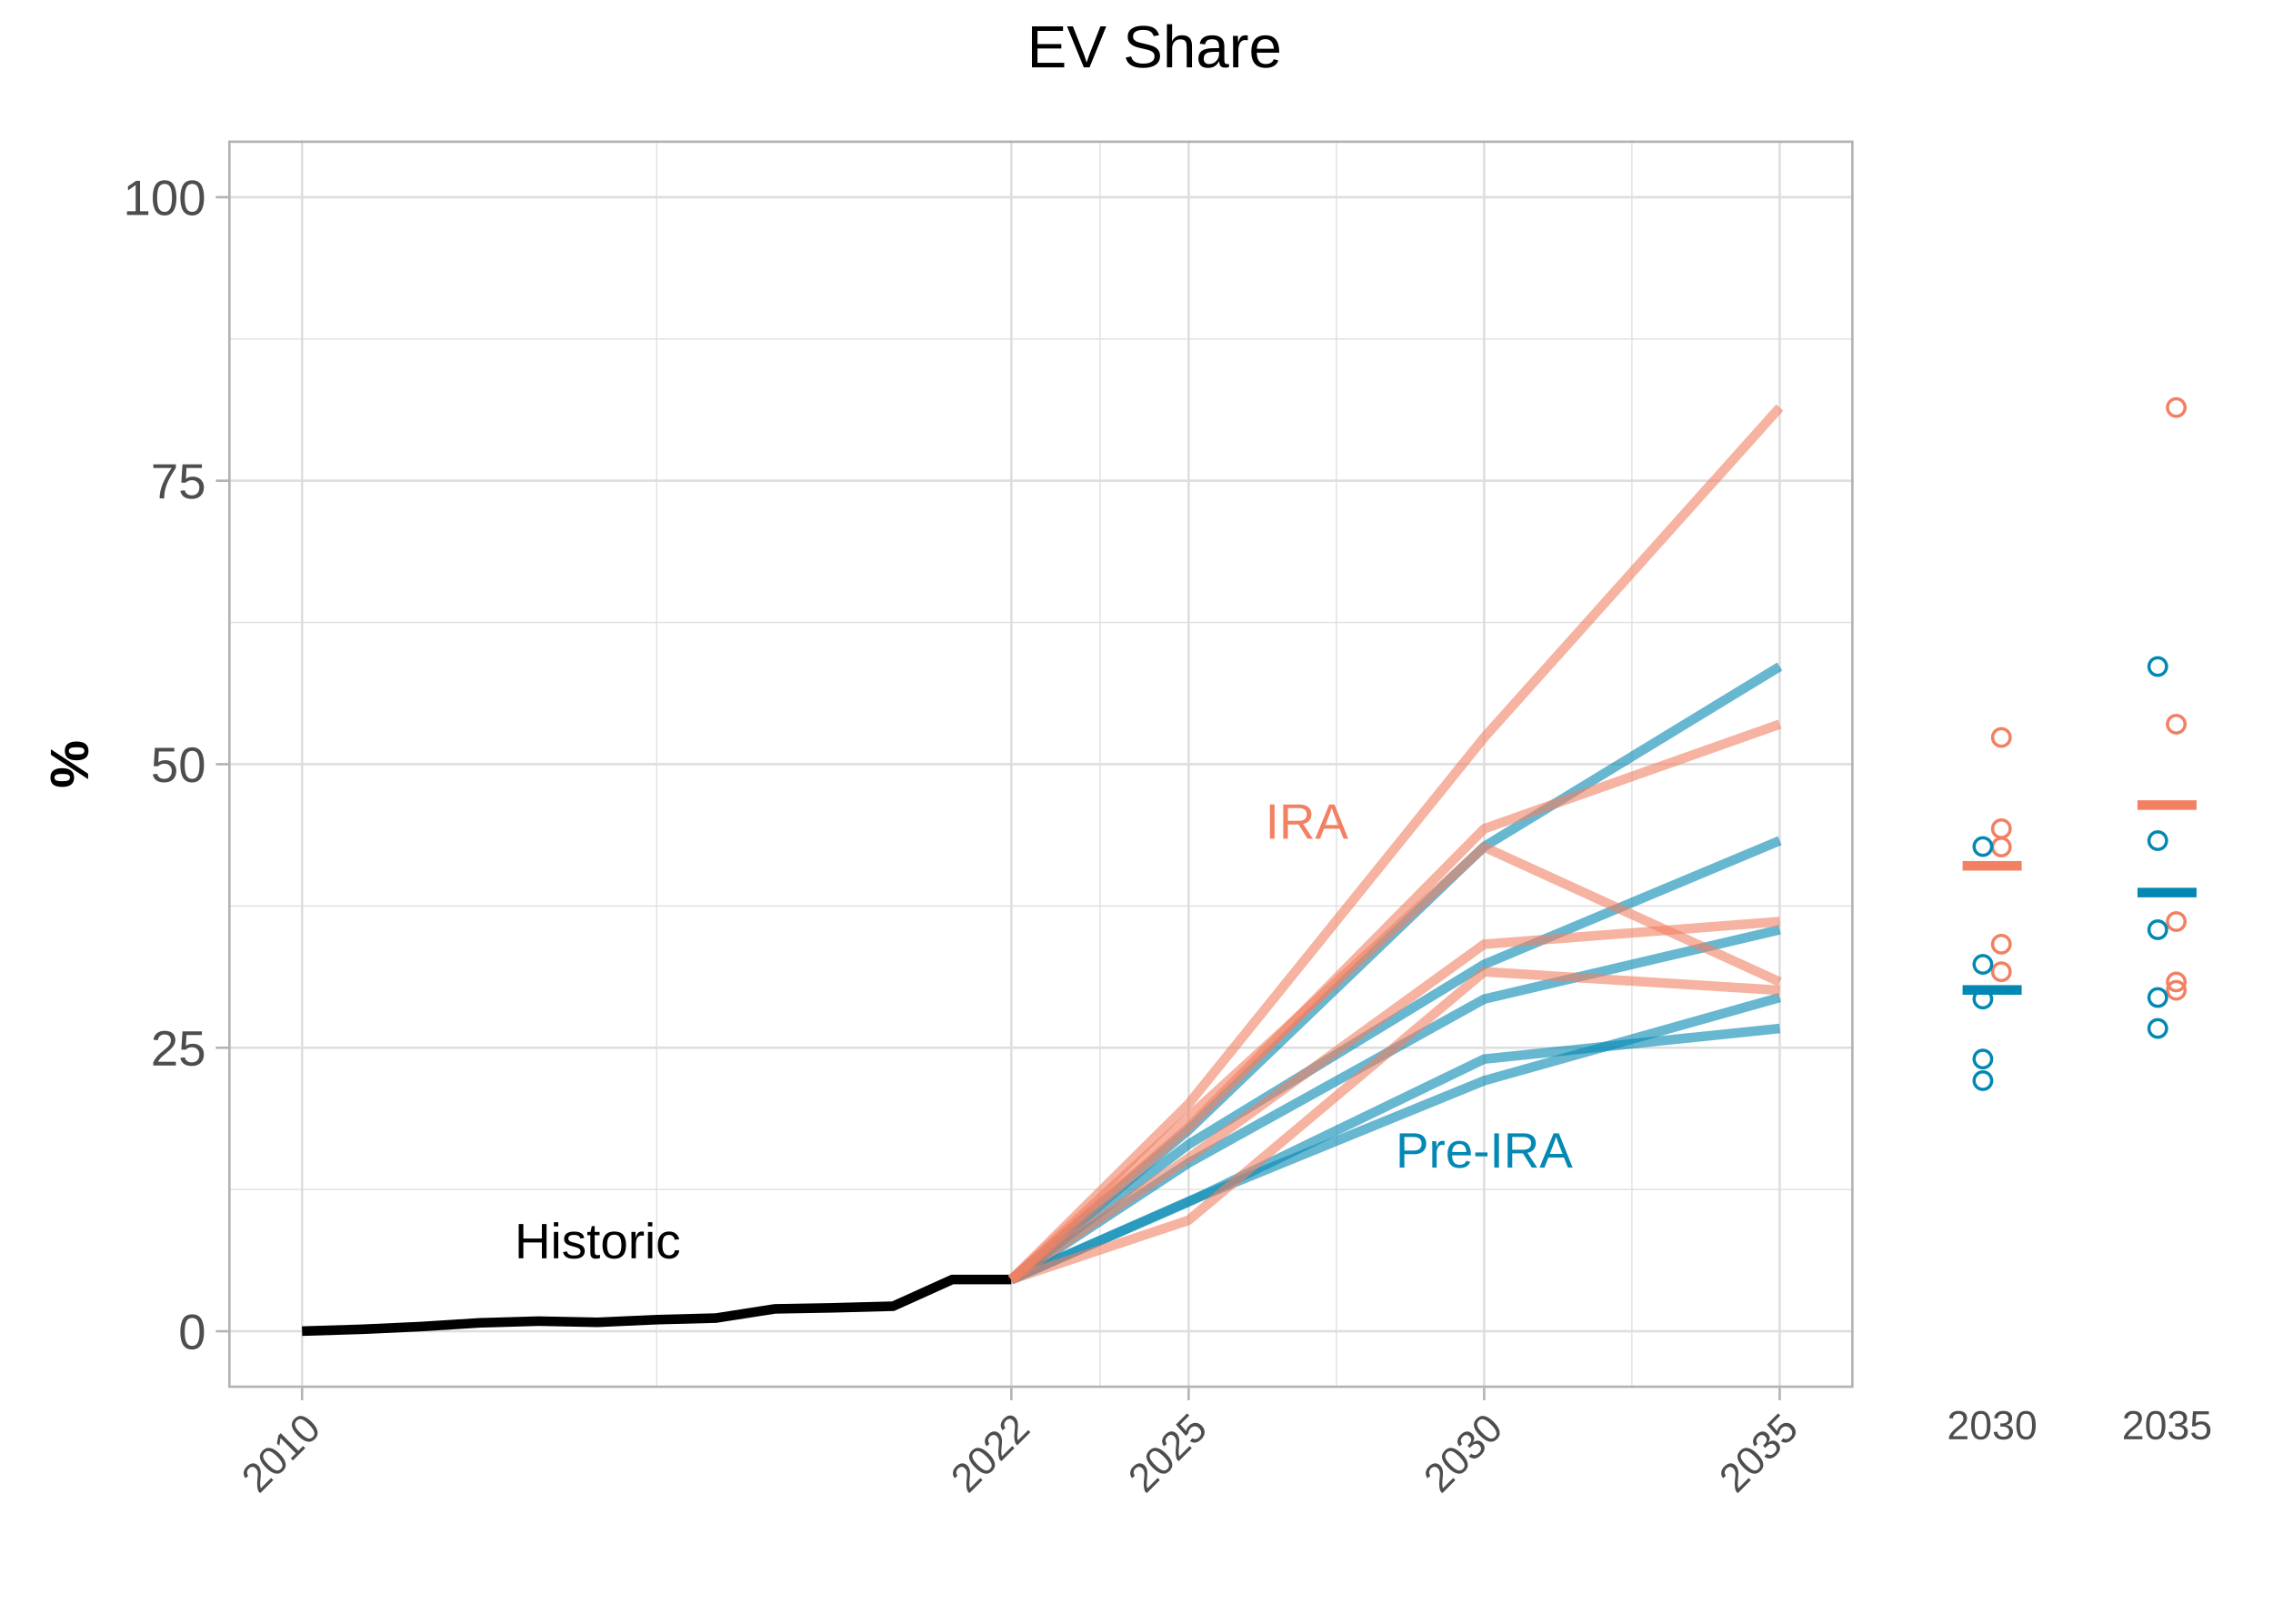
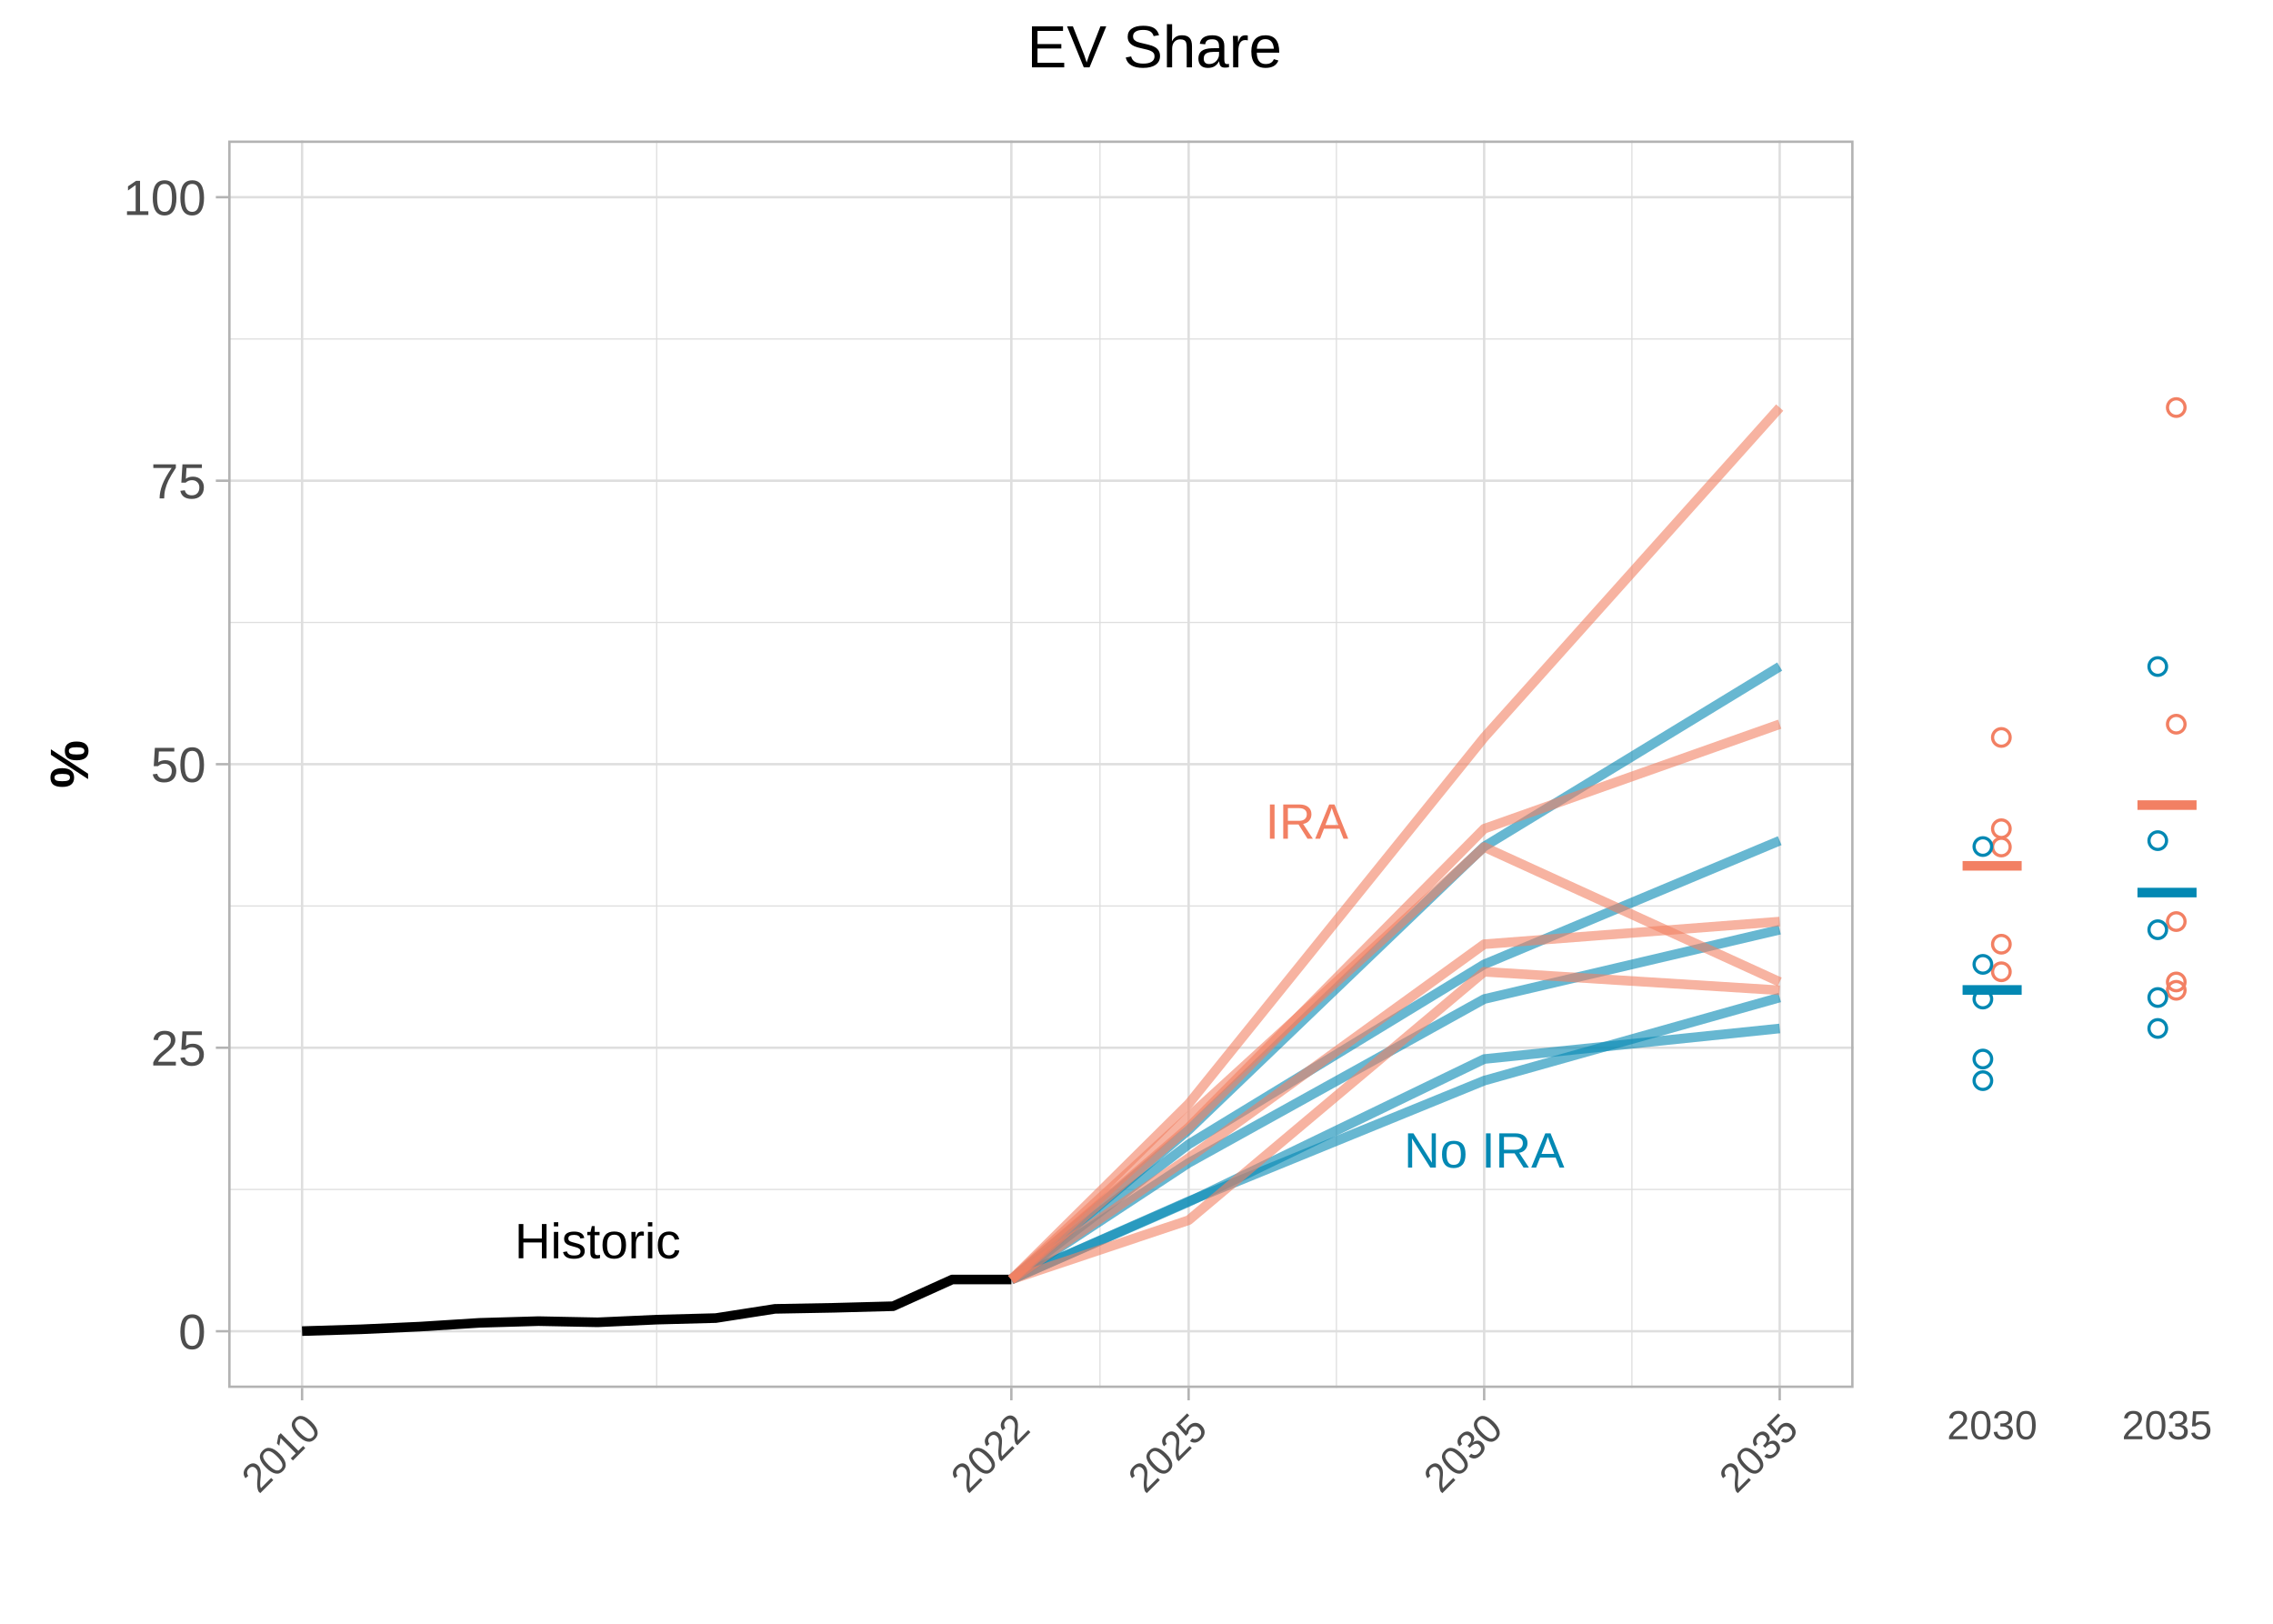
<svg xmlns="http://www.w3.org/2000/svg" class="svglite" width="504.00pt" height="360.00pt" viewBox="0 0 504.00 360.00">
  <defs>
    <style type="text/css">
    .svglite line, .svglite polyline, .svglite polygon, .svglite path, .svglite rect, .svglite circle {
      fill: none;
      stroke: #000000;
      stroke-linecap: round;
      stroke-linejoin: round;
      stroke-miterlimit: 10.00;
    }
    .svglite text {
      white-space: pre;
    }
  </style>
  </defs>
  <rect width="100%" height="100%" style="stroke: none; fill: #FFFFFF;" />
  <defs>
    <clipPath id="cpMC4wMHw1MDQuMDB8MC4wMHwzNjAuMDA=">
      <rect x="0.00" y="0.00" width="504.00" height="360.00" />
    </clipPath>
  </defs>
  <g clip-path="url(#cpMC4wMHw1MDQuMDB8MC4wMHwzNjAuMDA=)">
    <rect x="0.00" y="0.00" width="504.00" height="360.00" style="stroke-width: 1.07; stroke: #FFFFFF; fill: #FFFFFF;" />
  </g>
  <defs>
    <clipPath id="cpNS40OHw0MjAuOTZ8MjMuMTh8MzU0LjUy">
      <rect x="5.48" y="23.18" width="415.48" height="331.34" />
    </clipPath>
  </defs>
  <g clip-path="url(#cpNS40OHw0MjAuOTZ8MjMuMTh8MzU0LjUy)">
    <rect x="5.48" y="23.18" width="415.48" height="331.34" style="stroke-width: 1.07; stroke: #FFFFFF; fill: #FFFFFF;" />
  </g>
  <g clip-path="url(#cpMC4wMHw1MDQuMDB8MC4wMHwzNjAuMDA=)">
</g>
  <defs>
    <clipPath id="cpNTAuNjB8NDExLjAwfDMxLjE1fDMwNy43Mg==">
      <rect x="50.60" y="31.15" width="360.40" height="276.57" />
    </clipPath>
  </defs>
  <g clip-path="url(#cpNTAuNjB8NDExLjAwfDMxLjE1fDMwNy43Mg==)">
    <rect x="50.60" y="31.15" width="360.40" height="276.57" style="stroke-width: 1.07; stroke: none; fill: #FFFFFF;" />
    <polyline points="50.60,263.72 411.00,263.72 " style="stroke-width: 0.27; stroke: #DEDEDE; stroke-linecap: butt;" />
    <polyline points="50.60,200.86 411.00,200.86 " style="stroke-width: 0.27; stroke: #DEDEDE; stroke-linecap: butt;" />
    <polyline points="50.60,138.00 411.00,138.00 " style="stroke-width: 0.27; stroke: #DEDEDE; stroke-linecap: butt;" />
    <polyline points="50.60,75.15 411.00,75.15 " style="stroke-width: 0.27; stroke: #DEDEDE; stroke-linecap: butt;" />
    <polyline points="145.61,307.72 145.61,31.15 " style="stroke-width: 0.27; stroke: #DEDEDE; stroke-linecap: butt;" />
    <polyline points="243.90,307.72 243.90,31.15 " style="stroke-width: 0.27; stroke: #DEDEDE; stroke-linecap: butt;" />
    <polyline points="296.33,307.72 296.33,31.15 " style="stroke-width: 0.27; stroke: #DEDEDE; stroke-linecap: butt;" />
    <polyline points="361.85,307.72 361.85,31.15 " style="stroke-width: 0.27; stroke: #DEDEDE; stroke-linecap: butt;" />
    <polyline points="50.60,295.15 411.00,295.15 " style="stroke-width: 0.53; stroke: #DEDEDE; stroke-linecap: butt;" />
    <polyline points="50.60,232.29 411.00,232.29 " style="stroke-width: 0.53; stroke: #DEDEDE; stroke-linecap: butt;" />
    <polyline points="50.60,169.43 411.00,169.43 " style="stroke-width: 0.53; stroke: #DEDEDE; stroke-linecap: butt;" />
    <polyline points="50.60,106.58 411.00,106.58 " style="stroke-width: 0.53; stroke: #DEDEDE; stroke-linecap: butt;" />
    <polyline points="50.60,43.72 411.00,43.72 " style="stroke-width: 0.53; stroke: #DEDEDE; stroke-linecap: butt;" />
    <polyline points="66.98,307.72 66.98,31.15 " style="stroke-width: 0.53; stroke: #DEDEDE; stroke-linecap: butt;" />
    <polyline points="224.25,307.72 224.25,31.15 " style="stroke-width: 0.53; stroke: #DEDEDE; stroke-linecap: butt;" />
    <polyline points="263.56,307.72 263.56,31.15 " style="stroke-width: 0.53; stroke: #DEDEDE; stroke-linecap: butt;" />
    <polyline points="329.09,307.72 329.09,31.15 " style="stroke-width: 0.53; stroke: #DEDEDE; stroke-linecap: butt;" />
    <polyline points="394.62,307.72 394.62,31.15 " style="stroke-width: 0.53; stroke: #DEDEDE; stroke-linecap: butt;" />
    <polyline points="66.98,295.12 80.08,294.72 93.19,294.12 106.30,293.29 119.40,292.91 132.51,293.17 145.61,292.58 158.72,292.23 171.82,290.19 184.93,289.95 198.03,289.60 211.14,283.68 224.25,283.68 " style="stroke-width: 2.13; stroke-linecap: butt;" />
    <polyline points="224.25,283.68 263.56,257.83 329.09,221.50 394.62,206.13 " style="stroke-width: 2.13; stroke: #0388B3; stroke-opacity: 0.60; stroke-linecap: butt;" />
    <polyline points="224.25,283.68 263.56,266.48 329.09,234.80 394.62,228.02 " style="stroke-width: 2.13; stroke: #0388B3; stroke-opacity: 0.60; stroke-linecap: butt;" />
    <polyline points="224.25,283.68 263.56,266.33 329.09,239.59 394.62,221.16 " style="stroke-width: 2.13; stroke: #0388B3; stroke-opacity: 0.60; stroke-linecap: butt;" />
    <polyline points="224.25,283.68 263.56,253.71 329.09,213.81 394.62,186.38 " style="stroke-width: 2.13; stroke: #0388B3; stroke-opacity: 0.60; stroke-linecap: butt;" />
    <polyline points="224.25,283.68 263.56,250.52 329.09,187.69 394.62,147.78 " style="stroke-width: 2.13; stroke: #0388B3; stroke-opacity: 0.60; stroke-linecap: butt;" />
    <polyline points="224.25,283.68 263.56,256.75 329.09,209.34 394.62,204.32 " style="stroke-width: 2.13; stroke: #F28063; stroke-opacity: 0.60; stroke-linecap: butt;" />
    <polyline points="224.25,283.68 263.56,247.63 329.09,187.79 394.62,217.71 " style="stroke-width: 2.13; stroke: #F28063; stroke-opacity: 0.60; stroke-linecap: butt;" />
    <polyline points="224.25,283.68 263.56,270.53 329.09,215.45 394.62,219.56 " style="stroke-width: 2.13; stroke: #F28063; stroke-opacity: 0.60; stroke-linecap: butt;" />
    <polyline points="224.25,283.68 263.56,249.97 329.09,183.74 394.62,160.56 " style="stroke-width: 2.13; stroke: #F28063; stroke-opacity: 0.60; stroke-linecap: butt;" />
    <polyline points="224.25,283.68 263.56,244.74 329.09,163.50 394.62,90.36 " style="stroke-width: 2.13; stroke: #F28063; stroke-opacity: 0.60; stroke-linecap: butt;" />
    <text x="132.51" y="278.98" text-anchor="middle" style="font-size: 11.04px; font-family: &quot;Arial&quot;;" textLength="36.76px" lengthAdjust="spacingAndGlyphs">Historic</text>
-     <text x="329.09" y="258.87" text-anchor="middle" style="font-size: 11.04px;fill: #0388B3; font-family: &quot;Arial&quot;;" textLength="39.23px" lengthAdjust="spacingAndGlyphs">Pre-IRA</text>
+     <text x="329.09" y="258.87" text-anchor="middle" style="font-size: 11.04px;fill: #0388B3; font-family: &quot;Arial&quot;;" textLength="35.55px" lengthAdjust="spacingAndGlyphs">No IRA</text>
    <text x="289.77" y="185.95" text-anchor="middle" style="font-size: 11.04px;fill: #F28063; font-family: &quot;Arial&quot;;" textLength="18.39px" lengthAdjust="spacingAndGlyphs">IRA</text>
    <rect x="50.60" y="31.15" width="360.40" height="276.57" style="stroke-width: 1.07; stroke: #B3B3B3;" />
  </g>
  <g clip-path="url(#cpMC4wMHw1MDQuMDB8MC4wMHwzNjAuMDA=)">
    <text x="45.67" y="299.09" text-anchor="end" style="font-size: 11.00px;fill: #4D4D4D; font-family: &quot;Arial&quot;;" textLength="6.12px" lengthAdjust="spacingAndGlyphs">0</text>
    <text x="45.67" y="236.23" text-anchor="end" style="font-size: 11.00px;fill: #4D4D4D; font-family: &quot;Arial&quot;;" textLength="12.24px" lengthAdjust="spacingAndGlyphs">25</text>
    <text x="45.67" y="173.37" text-anchor="end" style="font-size: 11.00px;fill: #4D4D4D; font-family: &quot;Arial&quot;;" textLength="12.24px" lengthAdjust="spacingAndGlyphs">50</text>
    <text x="45.67" y="110.51" text-anchor="end" style="font-size: 11.00px;fill: #4D4D4D; font-family: &quot;Arial&quot;;" textLength="12.24px" lengthAdjust="spacingAndGlyphs">75</text>
    <text x="45.67" y="47.66" text-anchor="end" style="font-size: 11.00px;fill: #4D4D4D; font-family: &quot;Arial&quot;;" textLength="18.36px" lengthAdjust="spacingAndGlyphs">100</text>
    <polyline points="47.86,295.15 50.60,295.15 " style="stroke-width: 0.53; stroke: #B3B3B3; stroke-linecap: butt;" />
    <polyline points="47.86,232.29 50.60,232.29 " style="stroke-width: 0.53; stroke: #B3B3B3; stroke-linecap: butt;" />
    <polyline points="47.86,169.43 50.60,169.43 " style="stroke-width: 0.53; stroke: #B3B3B3; stroke-linecap: butt;" />
    <polyline points="47.86,106.58 50.60,106.58 " style="stroke-width: 0.53; stroke: #B3B3B3; stroke-linecap: butt;" />
    <polyline points="47.86,43.72 50.60,43.72 " style="stroke-width: 0.53; stroke: #B3B3B3; stroke-linecap: butt;" />
    <polyline points="66.98,310.46 66.98,307.72 " style="stroke-width: 0.53; stroke: #B3B3B3; stroke-linecap: butt;" />
    <polyline points="224.25,310.46 224.25,307.72 " style="stroke-width: 0.53; stroke: #B3B3B3; stroke-linecap: butt;" />
    <polyline points="263.56,310.46 263.56,307.72 " style="stroke-width: 0.53; stroke: #B3B3B3; stroke-linecap: butt;" />
    <polyline points="329.09,310.46 329.09,307.72 " style="stroke-width: 0.53; stroke: #B3B3B3; stroke-linecap: butt;" />
    <polyline points="394.62,310.46 394.62,307.72 " style="stroke-width: 0.53; stroke: #B3B3B3; stroke-linecap: butt;" />
    <text transform="translate(71.54,317.21) rotate(-45)" text-anchor="end" style="font-size: 9.00px;fill: #4D4D4D; font-family: &quot;Arial&quot;;" textLength="20.02px" lengthAdjust="spacingAndGlyphs">2010</text>
    <text transform="translate(228.80,317.21) rotate(-45)" text-anchor="end" style="font-size: 9.00px;fill: #4D4D4D; font-family: &quot;Arial&quot;;" textLength="20.02px" lengthAdjust="spacingAndGlyphs">2022</text>
    <text transform="translate(268.12,317.21) rotate(-45)" text-anchor="end" style="font-size: 9.00px;fill: #4D4D4D; font-family: &quot;Arial&quot;;" textLength="20.02px" lengthAdjust="spacingAndGlyphs">2025</text>
    <text transform="translate(333.65,317.21) rotate(-45)" text-anchor="end" style="font-size: 9.00px;fill: #4D4D4D; font-family: &quot;Arial&quot;;" textLength="20.02px" lengthAdjust="spacingAndGlyphs">2030</text>
    <text transform="translate(399.17,317.21) rotate(-45)" text-anchor="end" style="font-size: 9.00px;fill: #4D4D4D; font-family: &quot;Arial&quot;;" textLength="20.02px" lengthAdjust="spacingAndGlyphs">2035</text>
    <text transform="translate(19.53,169.43) rotate(-90)" text-anchor="middle" style="font-size: 12.00px; font-weight: bold; font-family: &quot;Arial&quot;;" textLength="10.67px" lengthAdjust="spacingAndGlyphs">%</text>
  </g>
  <defs>
    <clipPath id="cpNDIwLjk2fDQ1OS43NHwyMy4xOHwzNTQuNTI=">
      <rect x="420.96" y="23.18" width="38.78" height="331.34" />
    </clipPath>
  </defs>
  <g clip-path="url(#cpNDIwLjk2fDQ1OS43NHwyMy4xOHwzNTQuNTI=)">
    <rect x="420.96" y="23.18" width="38.78" height="331.34" style="stroke-width: 1.07; stroke: #FFFFFF; fill: #FFFFFF;" />
  </g>
  <g clip-path="url(#cpMC4wMHw1MDQuMDB8MC4wMHwzNjAuMDA=)">
</g>
  <defs>
    <clipPath id="cpNDIzLjcwfDQ1OS43NHwzMS4xNXwzMDcuNzI=">
      <rect x="423.70" y="31.15" width="36.04" height="276.57" />
    </clipPath>
  </defs>
  <g clip-path="url(#cpNDIzLjcwfDQ1OS43NHwzMS4xNXwzMDcuNzI=)">
    <rect x="423.70" y="31.15" width="36.04" height="276.57" style="stroke-width: 1.07; stroke: none; fill: #FFFFFF;" />
    <circle cx="443.77" cy="209.34" r="1.95" style="stroke-width: 0.71; stroke: #F28063;" />
    <circle cx="443.77" cy="187.79" r="1.95" style="stroke-width: 0.71; stroke: #F28063;" />
    <circle cx="443.77" cy="215.45" r="1.95" style="stroke-width: 0.71; stroke: #F28063;" />
    <circle cx="443.77" cy="183.74" r="1.95" style="stroke-width: 0.71; stroke: #F28063;" />
    <circle cx="443.77" cy="163.50" r="1.95" style="stroke-width: 0.71; stroke: #F28063;" />
    <circle cx="439.67" cy="221.50" r="1.95" style="stroke-width: 0.71; stroke: #0388B3;" />
    <circle cx="439.67" cy="234.80" r="1.95" style="stroke-width: 0.71; stroke: #0388B3;" />
    <circle cx="439.67" cy="239.59" r="1.95" style="stroke-width: 0.71; stroke: #0388B3;" />
    <circle cx="439.67" cy="213.81" r="1.95" style="stroke-width: 0.71; stroke: #0388B3;" />
    <circle cx="439.67" cy="187.69" r="1.95" style="stroke-width: 0.71; stroke: #0388B3;" />
    <line x1="435.17" y1="219.48" x2="448.27" y2="219.48" style="stroke-width: 2.13; stroke: #0388B3; stroke-linecap: butt;" />
    <line x1="435.17" y1="191.96" x2="448.27" y2="191.96" style="stroke-width: 2.13; stroke: #F28063; stroke-linecap: butt;" />
  </g>
  <g clip-path="url(#cpMC4wMHw1MDQuMDB8MC4wMHwzNjAuMDA=)">
    <text x="441.72" y="319.09" text-anchor="middle" style="font-size: 9.00px;fill: #4D4D4D; font-family: &quot;Arial&quot;;" textLength="20.02px" lengthAdjust="spacingAndGlyphs">2030</text>
  </g>
  <defs>
    <clipPath id="cpNDU5Ljc0fDQ5OC41MnwyMy4xOHwzNTQuNTI=">
      <rect x="459.74" y="23.18" width="38.78" height="331.34" />
    </clipPath>
  </defs>
  <g clip-path="url(#cpNDU5Ljc0fDQ5OC41MnwyMy4xOHwzNTQuNTI=)">
    <rect x="459.74" y="23.18" width="38.78" height="331.34" style="stroke-width: 1.07; stroke: #FFFFFF; fill: #FFFFFF;" />
  </g>
  <g clip-path="url(#cpMC4wMHw1MDQuMDB8MC4wMHwzNjAuMDA=)">
</g>
  <defs>
    <clipPath id="cpNDYyLjQ4fDQ5OC41MnwzMS4xNXwzMDcuNzI=">
      <rect x="462.48" y="31.15" width="36.04" height="276.57" />
    </clipPath>
  </defs>
  <g clip-path="url(#cpNDYyLjQ4fDQ5OC41MnwzMS4xNXwzMDcuNzI=)">
    <rect x="462.48" y="31.15" width="36.04" height="276.57" style="stroke-width: 1.07; stroke: none; fill: #FFFFFF;" />
    <circle cx="482.55" cy="204.32" r="1.95" style="stroke-width: 0.71; stroke: #F28063;" />
    <circle cx="482.55" cy="217.71" r="1.95" style="stroke-width: 0.71; stroke: #F28063;" />
    <circle cx="482.55" cy="219.56" r="1.95" style="stroke-width: 0.71; stroke: #F28063;" />
    <circle cx="482.55" cy="160.56" r="1.95" style="stroke-width: 0.71; stroke: #F28063;" />
    <circle cx="482.55" cy="90.36" r="1.95" style="stroke-width: 0.71; stroke: #F28063;" />
    <circle cx="478.45" cy="206.13" r="1.95" style="stroke-width: 0.71; stroke: #0388B3;" />
    <circle cx="478.45" cy="228.02" r="1.95" style="stroke-width: 0.71; stroke: #0388B3;" />
    <circle cx="478.45" cy="221.16" r="1.95" style="stroke-width: 0.71; stroke: #0388B3;" />
    <circle cx="478.45" cy="186.38" r="1.95" style="stroke-width: 0.71; stroke: #0388B3;" />
    <circle cx="478.45" cy="147.78" r="1.95" style="stroke-width: 0.71; stroke: #0388B3;" />
    <line x1="473.95" y1="197.89" x2="487.05" y2="197.89" style="stroke-width: 2.13; stroke: #0388B3; stroke-linecap: butt;" />
    <line x1="473.95" y1="178.50" x2="487.05" y2="178.50" style="stroke-width: 2.13; stroke: #F28063; stroke-linecap: butt;" />
  </g>
  <g clip-path="url(#cpMC4wMHw1MDQuMDB8MC4wMHwzNjAuMDA=)">
    <text x="480.50" y="319.09" text-anchor="middle" style="font-size: 9.00px;fill: #4D4D4D; font-family: &quot;Arial&quot;;" textLength="20.02px" lengthAdjust="spacingAndGlyphs">2035</text>
    <text x="255.99" y="14.93" text-anchor="middle" style="font-size: 13.20px; font-family: &quot;Arial&quot;;" textLength="56.46px" lengthAdjust="spacingAndGlyphs">EV Share</text>
  </g>
</svg>
